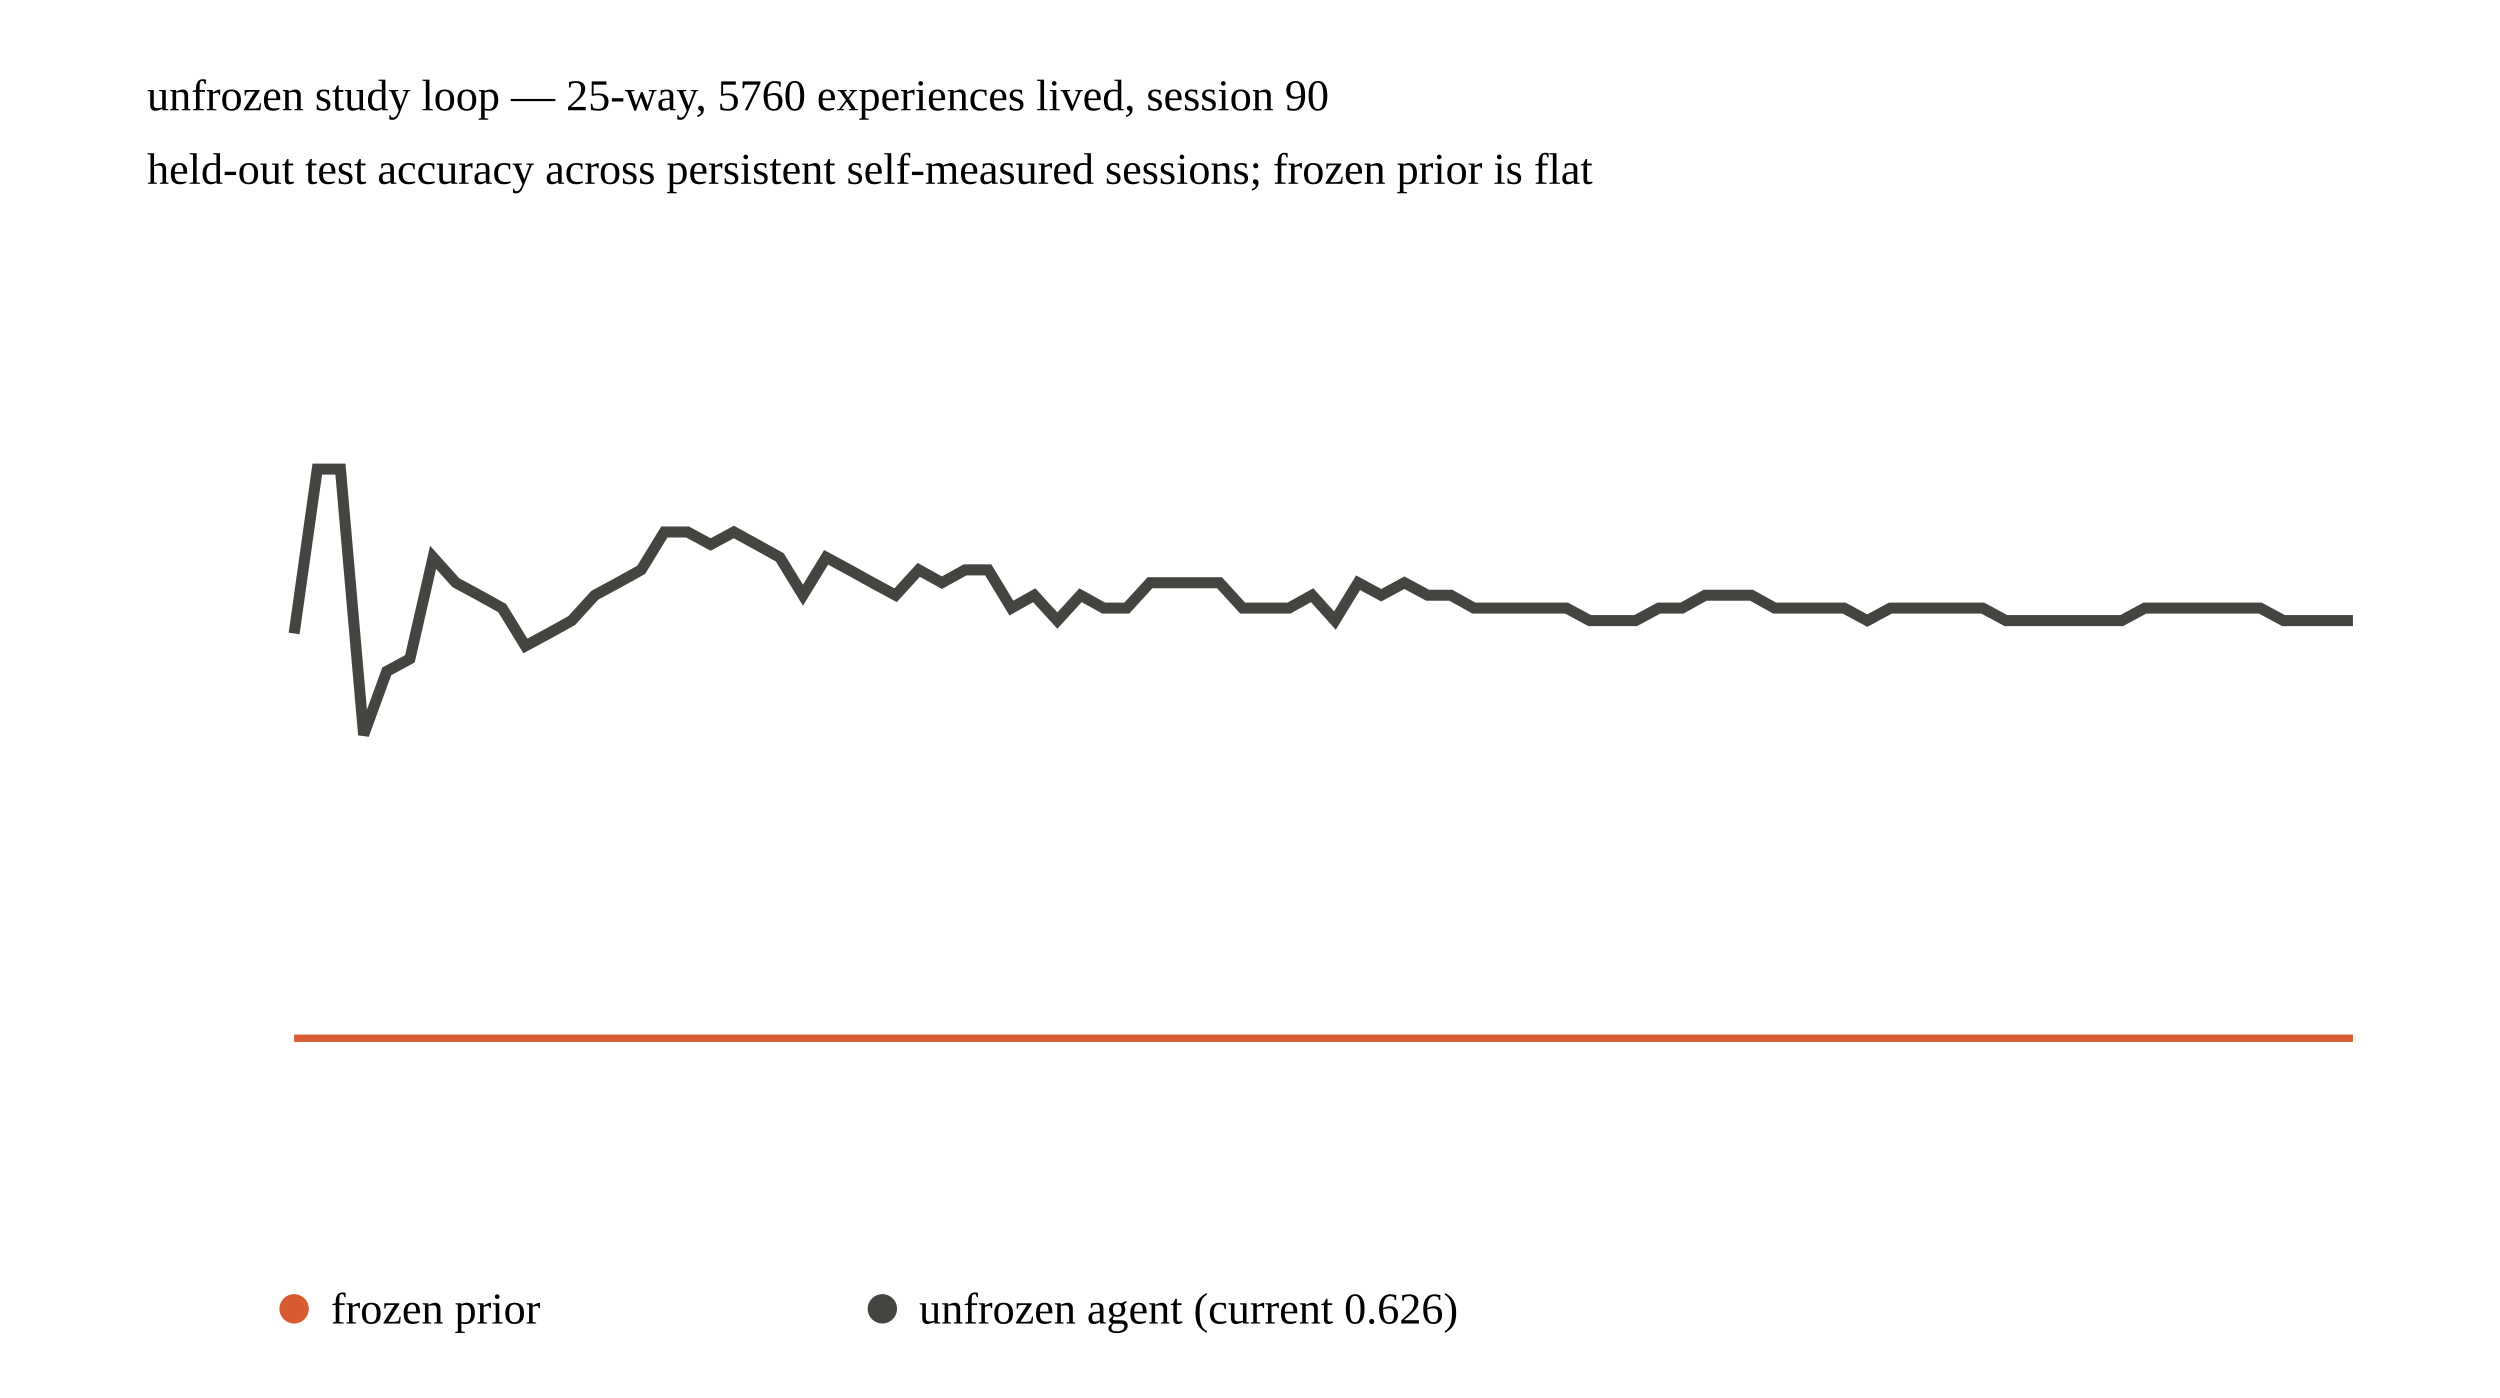
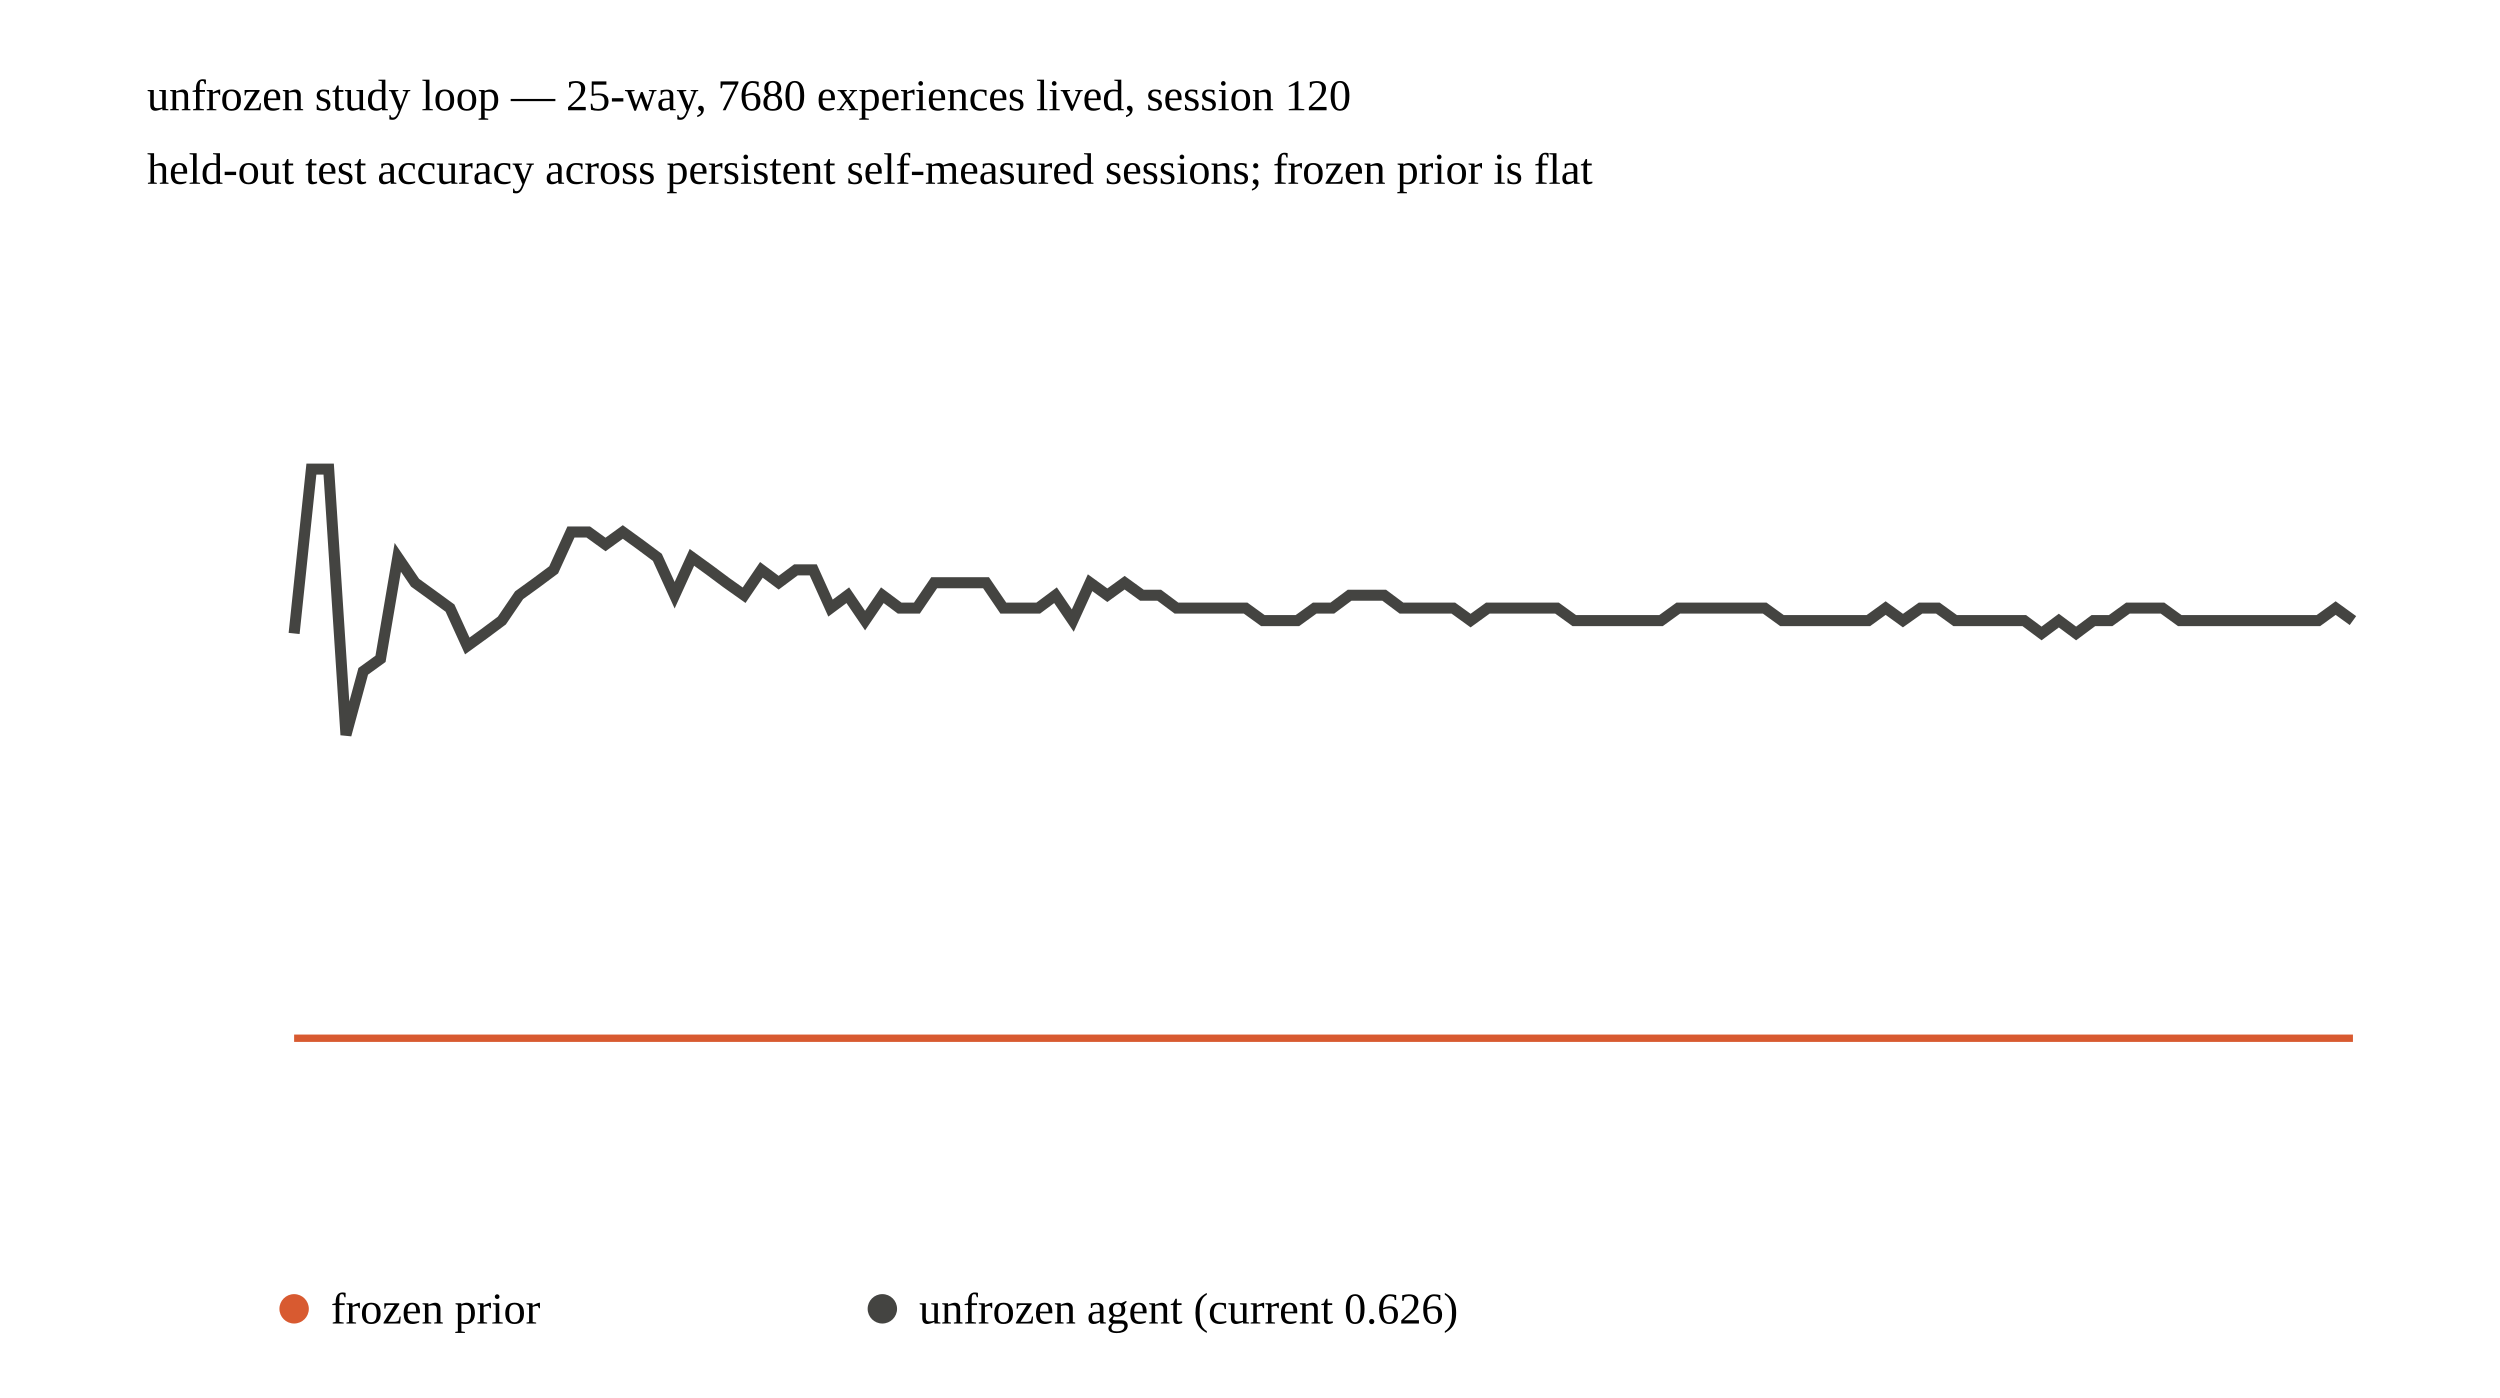
<svg xmlns="http://www.w3.org/2000/svg" width="100%" viewBox="0 0 680 380" role="img">
-   <text x="40" y="30" class="th">unfrozen study loop — 25-way, 5760 experiences lived, session 90</text>
+   <text x="40" y="30" class="th">unfrozen study loop — 25-way, 7680 experiences lived, session 120</text>
  <text x="40" y="50" class="ts">held-out test accuracy across persistent self-measured sessions; frozen prior is flat</text>
-   <polyline points="80.0,282.4 86.3,282.4 92.6,282.4 98.9,282.4 105.2,282.4 111.5,282.4 117.8,282.4 124.0,282.4 130.3,282.4 136.6,282.4 142.9,282.4 149.2,282.4 155.5,282.4 161.8,282.4 168.1,282.4 174.4,282.4 180.7,282.4 187.0,282.4 193.3,282.4 199.6,282.4 205.8,282.4 212.1,282.4 218.4,282.4 224.7,282.4 231.0,282.4 237.3,282.4 243.6,282.4 249.9,282.4 256.2,282.4 262.5,282.4 268.8,282.4 275.1,282.4 281.3,282.4 287.6,282.4 293.9,282.4 300.2,282.4 306.5,282.4 312.8,282.4 319.1,282.4 325.4,282.4 331.7,282.4 338.0,282.4 344.3,282.4 350.6,282.4 356.9,282.4 363.1,282.4 369.4,282.4 375.7,282.4 382.0,282.4 388.3,282.4 394.6,282.4 400.9,282.4 407.2,282.4 413.5,282.4 419.8,282.4 426.1,282.4 432.4,282.4 438.7,282.4 444.9,282.4 451.2,282.4 457.5,282.4 463.8,282.4 470.1,282.4 476.4,282.4 482.7,282.4 489.0,282.4 495.3,282.4 501.6,282.4 507.9,282.4 514.2,282.4 520.4,282.4 526.7,282.4 533.0,282.4 539.3,282.4 545.6,282.4 551.9,282.4 558.2,282.4 564.5,282.4 570.8,282.4 577.1,282.4 583.4,282.4 589.7,282.4 596.0,282.4 602.2,282.4 608.5,282.4 614.8,282.4 621.1,282.4 627.4,282.4 633.7,282.4 640.0,282.4" fill="none" stroke="#D85A30" stroke-width="2" />
-   <polyline points="80.0,172.3 86.3,127.6 92.6,127.6 98.9,199.9 105.2,182.6 111.5,179.2 117.8,151.6 124.0,158.5 130.3,161.9 136.6,165.4 142.9,175.7 149.2,172.3 155.5,168.8 161.8,161.9 168.1,158.5 174.4,155.0 180.7,144.7 187.0,144.7 193.3,148.1 199.6,144.7 205.8,148.1 212.1,151.6 218.4,161.9 224.7,151.6 231.0,155.0 237.3,158.5 243.6,161.9 249.9,155.0 256.2,158.5 262.5,155.0 268.8,155.0 275.1,165.4 281.3,161.9 287.6,168.8 293.9,161.9 300.2,165.4 306.5,165.4 312.8,158.5 319.1,158.5 325.4,158.5 331.7,158.5 338.0,165.4 344.3,165.4 350.6,165.4 356.9,161.9 363.1,168.8 369.4,158.5 375.7,161.9 382.0,158.5 388.3,161.9 394.6,161.9 400.9,165.4 407.2,165.4 413.5,165.4 419.8,165.4 426.1,165.4 432.4,168.8 438.7,168.8 444.9,168.8 451.2,165.4 457.5,165.4 463.8,161.9 470.1,161.9 476.4,161.9 482.7,165.4 489.0,165.4 495.3,165.4 501.6,165.4 507.9,168.8 514.2,165.4 520.4,165.4 526.7,165.4 533.0,165.4 539.3,165.4 545.6,168.8 551.9,168.8 558.2,168.8 564.5,168.8 570.8,168.8 577.1,168.8 583.4,165.4 589.7,165.4 596.0,165.4 602.2,165.4 608.5,165.4 614.8,165.4 621.1,168.8 627.4,168.8 633.7,168.8 640.0,168.8" fill="none" stroke="#444441" stroke-width="3" />
+   <polyline points="80.0,282.4 84.7,282.4 89.4,282.4 94.1,282.4 98.8,282.4 103.5,282.4 108.2,282.4 112.9,282.4 117.6,282.4 122.4,282.4 127.1,282.4 131.8,282.4 136.5,282.4 141.2,282.4 145.9,282.4 150.6,282.4 155.3,282.4 160.0,282.4 164.7,282.4 169.4,282.4 174.1,282.4 178.8,282.4 183.5,282.4 188.2,282.4 192.9,282.4 197.6,282.4 202.4,282.4 207.1,282.4 211.8,282.4 216.5,282.4 221.2,282.4 225.9,282.4 230.6,282.4 235.3,282.4 240.0,282.4 244.7,282.4 249.4,282.4 254.1,282.4 258.8,282.4 263.5,282.4 268.2,282.4 272.9,282.4 277.6,282.4 282.4,282.4 287.1,282.4 291.8,282.4 296.5,282.4 301.2,282.4 305.9,282.4 310.6,282.4 315.3,282.4 320.0,282.4 324.7,282.4 329.4,282.4 334.1,282.4 338.8,282.4 343.5,282.4 348.2,282.4 352.9,282.4 357.6,282.4 362.4,282.4 367.1,282.4 371.8,282.4 376.5,282.4 381.2,282.4 385.9,282.4 390.6,282.4 395.3,282.4 400.0,282.4 404.7,282.4 409.4,282.4 414.1,282.4 418.8,282.4 423.5,282.4 428.2,282.4 432.9,282.4 437.6,282.4 442.4,282.4 447.1,282.4 451.8,282.4 456.5,282.4 461.2,282.4 465.9,282.4 470.6,282.4 475.3,282.4 480.0,282.4 484.7,282.4 489.4,282.4 494.1,282.4 498.8,282.4 503.5,282.4 508.2,282.4 512.9,282.4 517.6,282.4 522.4,282.4 527.1,282.4 531.8,282.4 536.5,282.4 541.2,282.4 545.9,282.4 550.6,282.4 555.3,282.4 560.0,282.4 564.7,282.4 569.4,282.4 574.1,282.4 578.8,282.4 583.5,282.4 588.2,282.4 592.9,282.4 597.6,282.4 602.4,282.4 607.1,282.4 611.8,282.4 616.5,282.4 621.2,282.4 625.9,282.4 630.6,282.4 635.3,282.4 640.0,282.4" fill="none" stroke="#D85A30" stroke-width="2" />
+   <polyline points="80.0,172.3 84.7,127.6 89.4,127.6 94.1,199.9 98.8,182.6 103.5,179.2 108.2,151.6 112.9,158.5 117.6,161.9 122.4,165.4 127.1,175.7 131.8,172.3 136.5,168.8 141.2,161.9 145.9,158.5 150.6,155.0 155.3,144.7 160.0,144.7 164.7,148.1 169.4,144.7 174.1,148.1 178.8,151.6 183.5,161.9 188.2,151.6 192.9,155.0 197.6,158.5 202.4,161.9 207.1,155.0 211.8,158.5 216.5,155.0 221.2,155.0 225.9,165.4 230.6,161.9 235.3,168.8 240.0,161.9 244.7,165.4 249.4,165.4 254.1,158.5 258.8,158.5 263.5,158.5 268.2,158.5 272.9,165.4 277.6,165.4 282.4,165.4 287.1,161.9 291.8,168.8 296.5,158.5 301.2,161.9 305.9,158.5 310.6,161.9 315.3,161.9 320.0,165.4 324.7,165.4 329.4,165.4 334.1,165.4 338.8,165.4 343.5,168.8 348.2,168.8 352.9,168.8 357.6,165.4 362.4,165.4 367.1,161.9 371.8,161.9 376.5,161.9 381.2,165.4 385.9,165.4 390.6,165.4 395.3,165.4 400.0,168.8 404.7,165.4 409.4,165.4 414.1,165.4 418.8,165.4 423.5,165.4 428.2,168.8 432.9,168.8 437.6,168.8 442.4,168.8 447.1,168.8 451.8,168.8 456.5,165.4 461.2,165.4 465.9,165.4 470.6,165.4 475.3,165.4 480.0,165.4 484.7,168.8 489.4,168.8 494.1,168.8 498.8,168.8 503.5,168.8 508.2,168.8 512.9,165.4 517.6,168.8 522.4,165.4 527.1,165.4 531.8,168.8 536.5,168.8 541.2,168.8 545.9,168.8 550.6,168.8 555.3,172.3 560.0,168.8 564.7,172.3 569.4,168.8 574.1,168.8 578.8,165.4 583.5,165.4 588.2,165.4 592.9,168.8 597.6,168.8 602.4,168.8 607.1,168.8 611.8,168.8 616.5,168.8 621.2,168.8 625.9,168.8 630.6,168.8 635.3,165.4 640.0,168.8" fill="none" stroke="#444441" stroke-width="3" />
  <circle cx="80" cy="356" r="4" fill="#D85A30" />
  <text x="90" y="360" class="ts">frozen prior</text>
  <circle cx="240" cy="356" r="4" fill="#444441" />
  <text x="250" y="360" class="ts">unfrozen agent (current 0.626)</text>
</svg>
